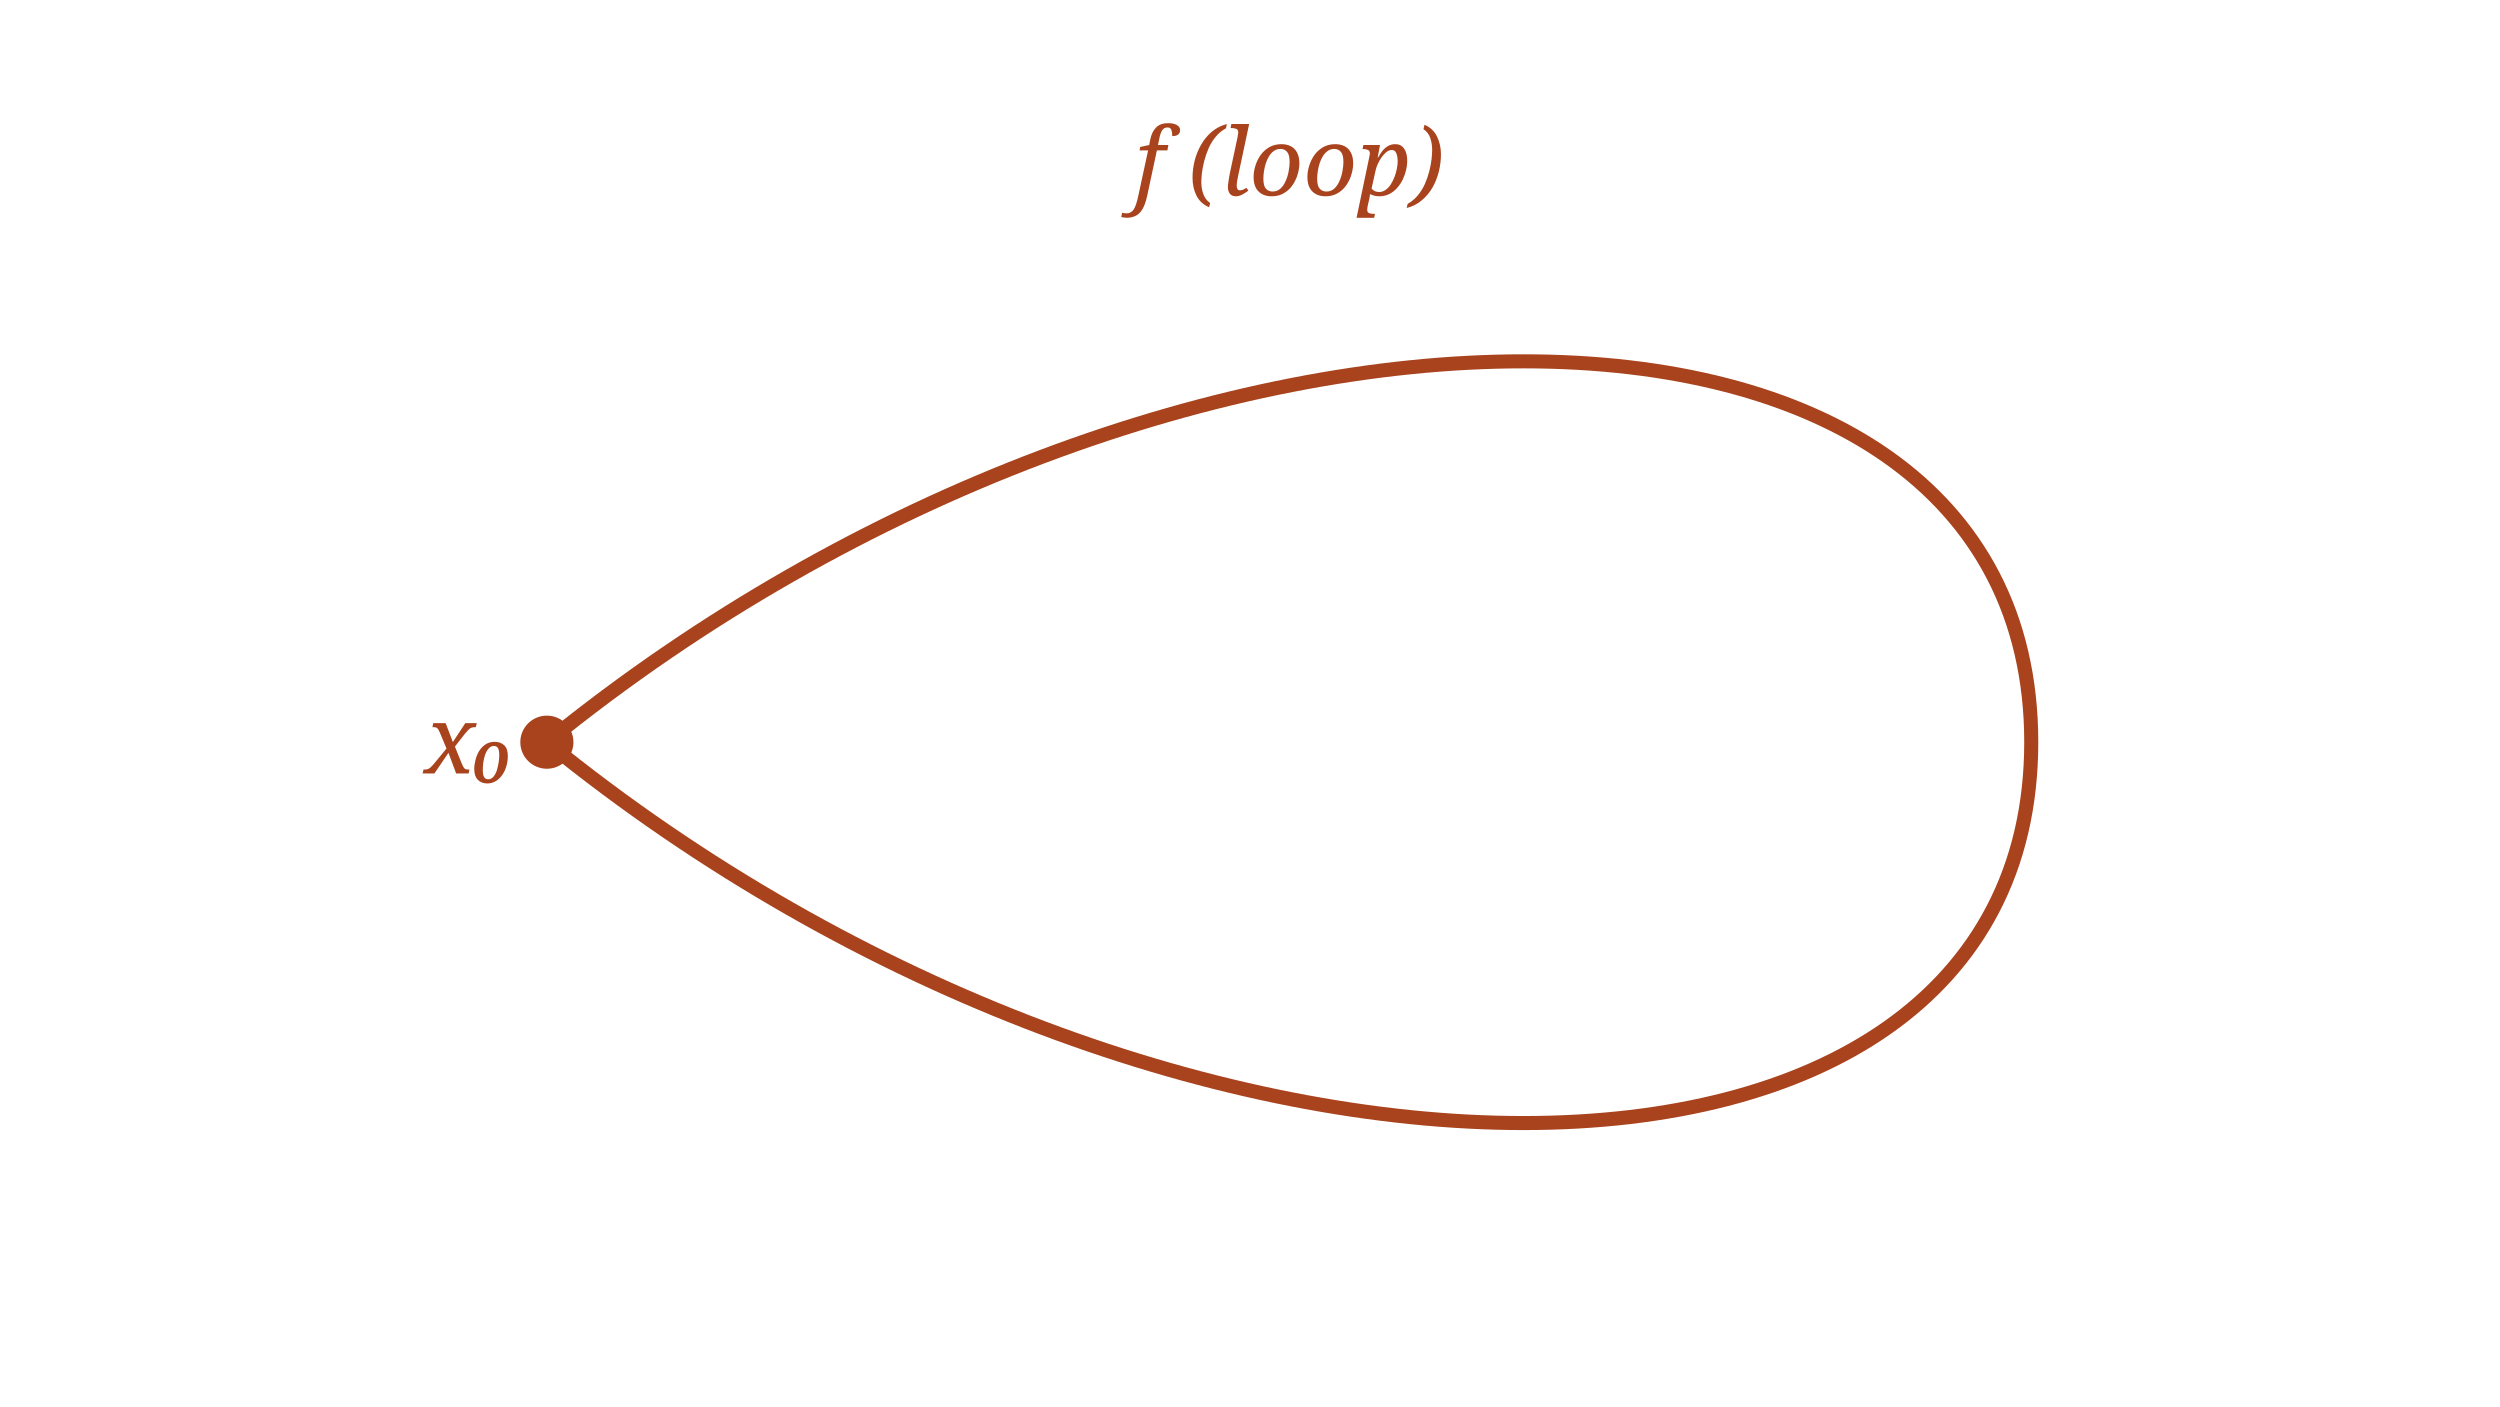
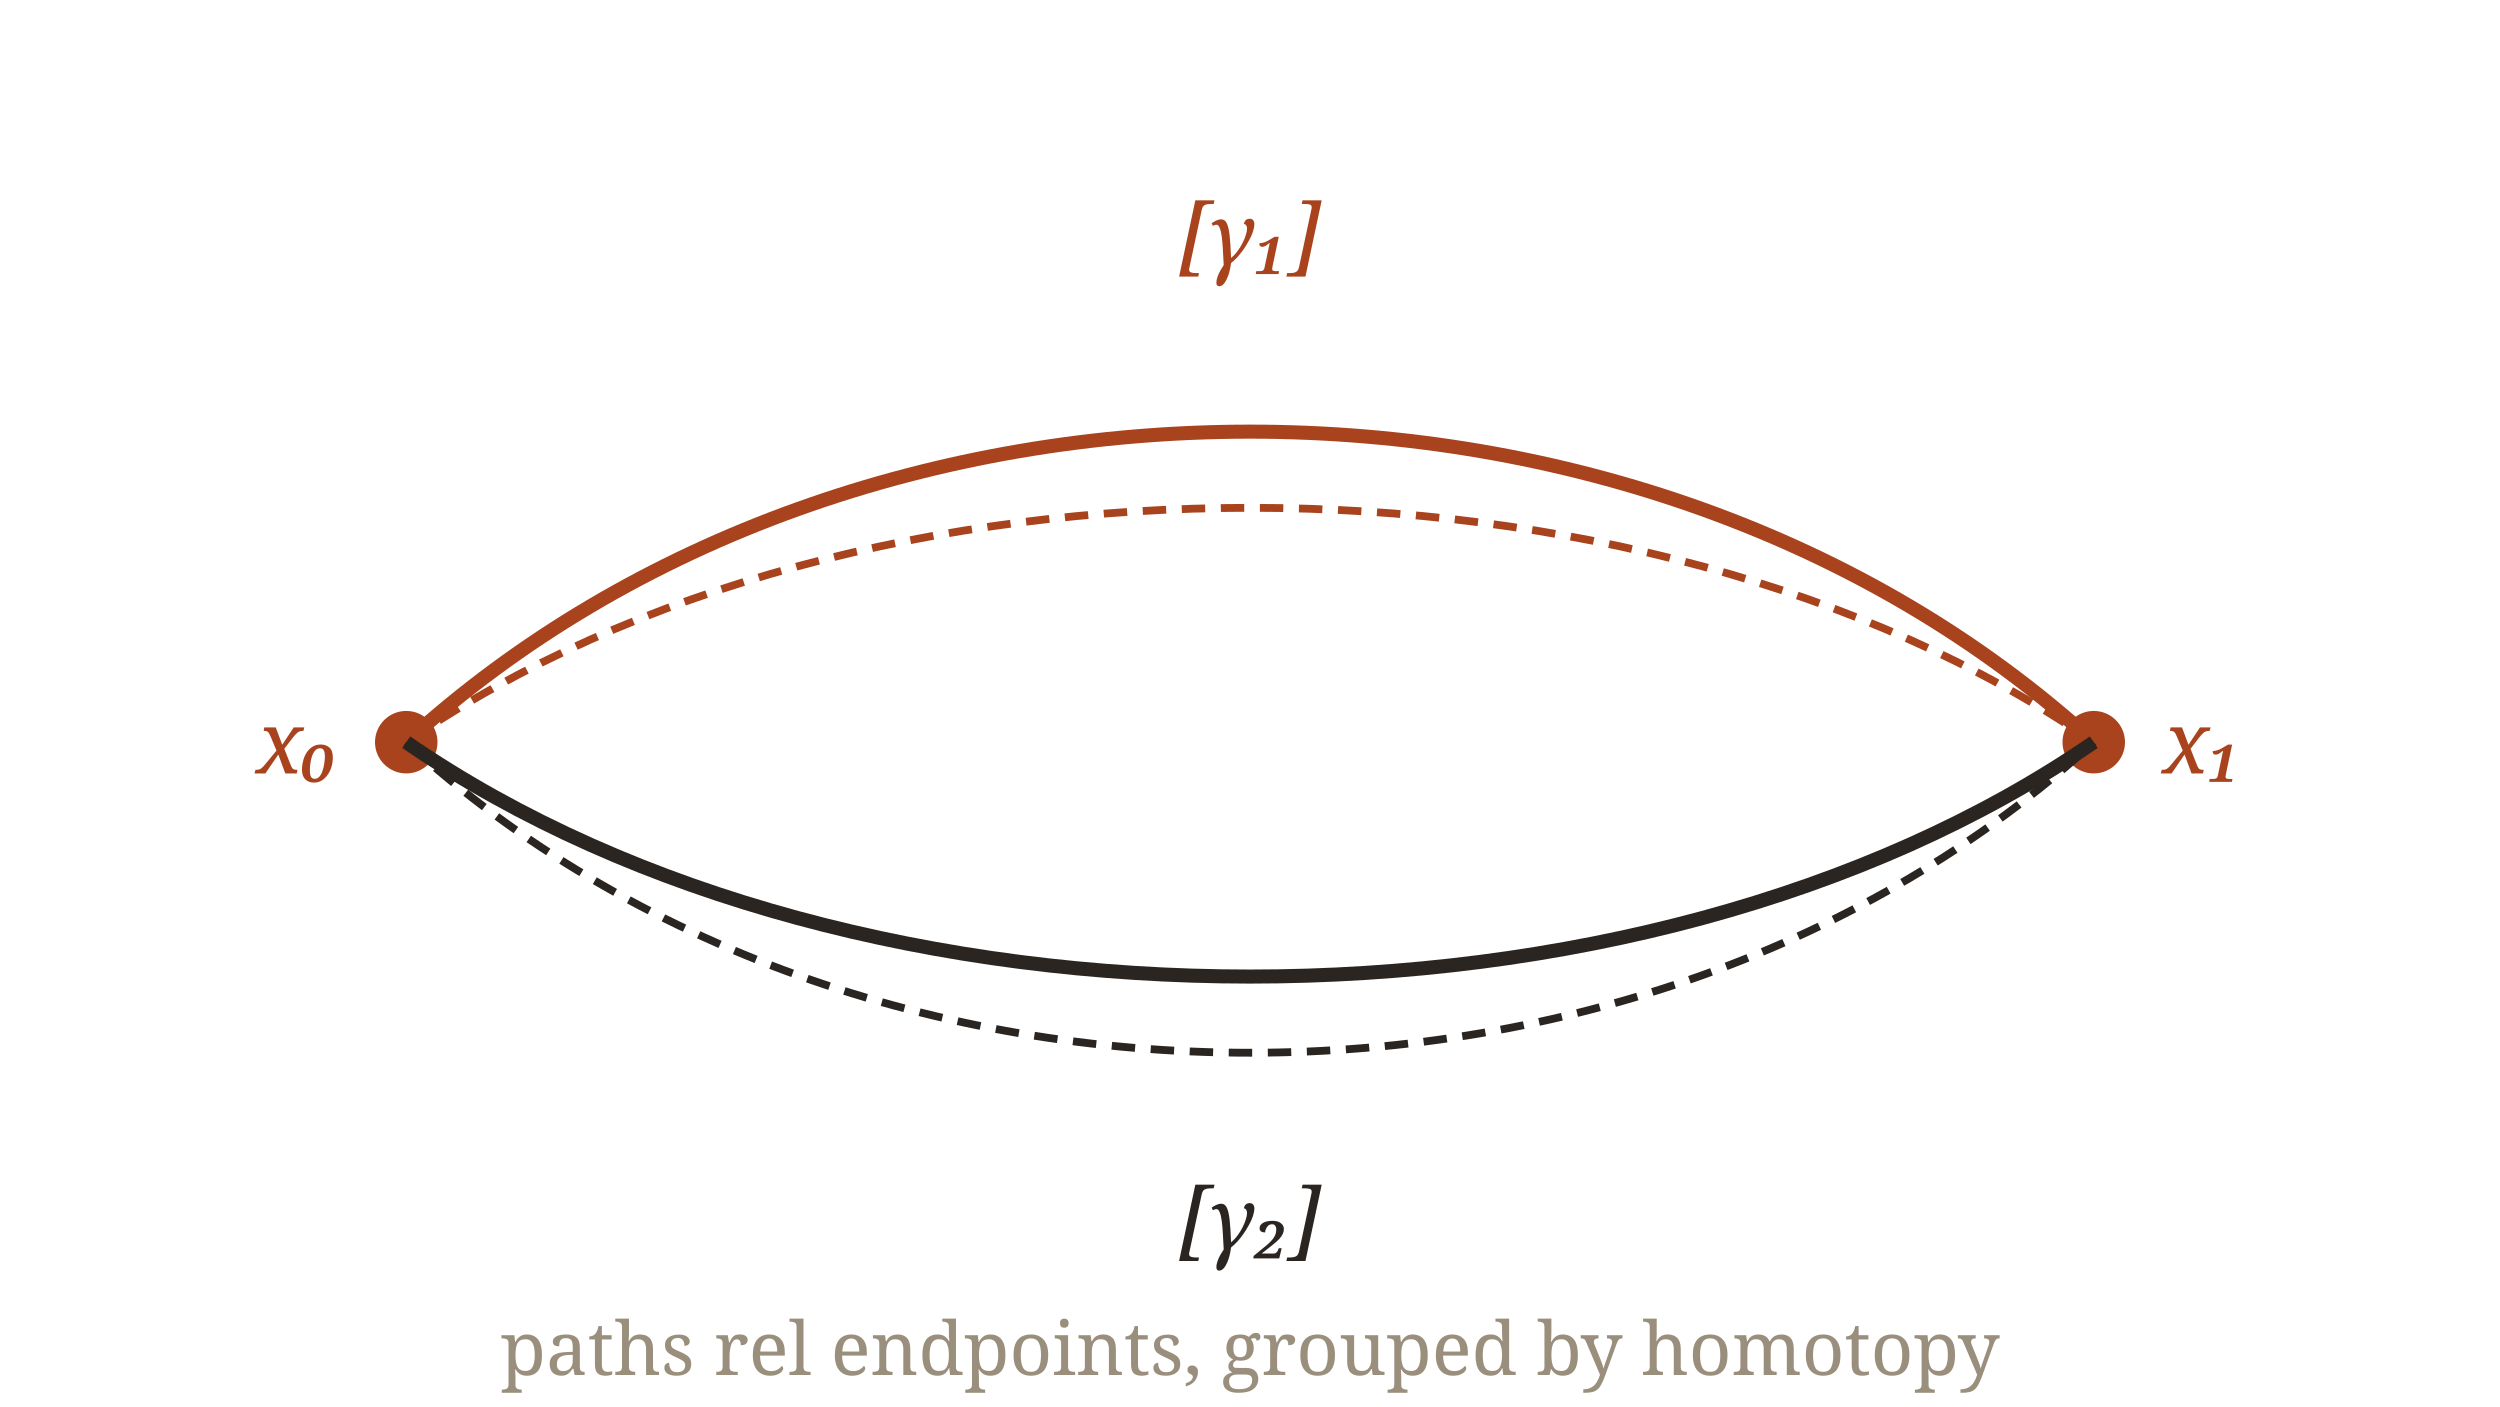
<svg xmlns="http://www.w3.org/2000/svg" viewBox="0 0 320 180" font-family="'Newsreader',Georgia,serif" role="img">
-   <circle cx="70" cy="95" r="3.4" fill="var(--dia-acc,#a8431d)" />
-   <text x="60" y="99" font-size="12" fill="var(--dia-acc,#a8431d)" text-anchor="middle" font-weight="normal" font-style="italic">x₀</text>
-   <path d="M70,95 C150,30 260,30 260,95 C260,160 150,160 70,95 Z" fill="none" stroke="var(--dia-acc,#a8431d)" stroke-width="1.8" />
-   <text x="165" y="25" font-size="12" fill="var(--dia-acc,#a8431d)" text-anchor="middle" font-weight="normal" font-style="italic">f  (loop)</text>
+   <circle cx="52" cy="95" r="4" fill="var(--dia-acc,#a8431d)" />
+   <text x="38" y="99" font-size="11" fill="var(--dia-acc,#a8431d)" text-anchor="middle" font-style="italic">x₀</text>
+   <circle cx="268" cy="95" r="4" fill="var(--dia-acc,#a8431d)" />
+   <text x="282" y="99" font-size="11" fill="var(--dia-acc,#a8431d)" text-anchor="middle" font-style="italic">x₁</text>
+   <path d="M52,95 C110,42 210,42 268,95" fill="none" stroke="var(--dia-acc,#a8431d)" stroke-width="1.8" />
+   <path d="M52,95 C110,55 210,55 268,95" fill="none" stroke="var(--dia-acc,#a8431d)" stroke-width="1" stroke-dasharray="3,2" />
+   <text x="160" y="34" font-size="11" fill="var(--dia-acc,#a8431d)" text-anchor="middle" font-style="italic">[γ₁]</text>
+   <path d="M52,95 C110,135 210,135 268,95" fill="none" stroke="var(--dia-ink,#2a2520)" stroke-width="1.8" />
+   <path d="M52,95 C110,148 210,148 268,95" fill="none" stroke="var(--dia-ink,#2a2520)" stroke-width="1" stroke-dasharray="3,2" />
+   <text x="160" y="160" font-size="11" fill="var(--dia-ink,#2a2520)" text-anchor="middle" font-style="italic">[γ₂]</text>
+   <text x="160" y="176" font-size="9.5" fill="var(--dia-mut,#9a8f7d)" text-anchor="middle">paths rel endpoints, grouped by homotopy</text>
</svg>
